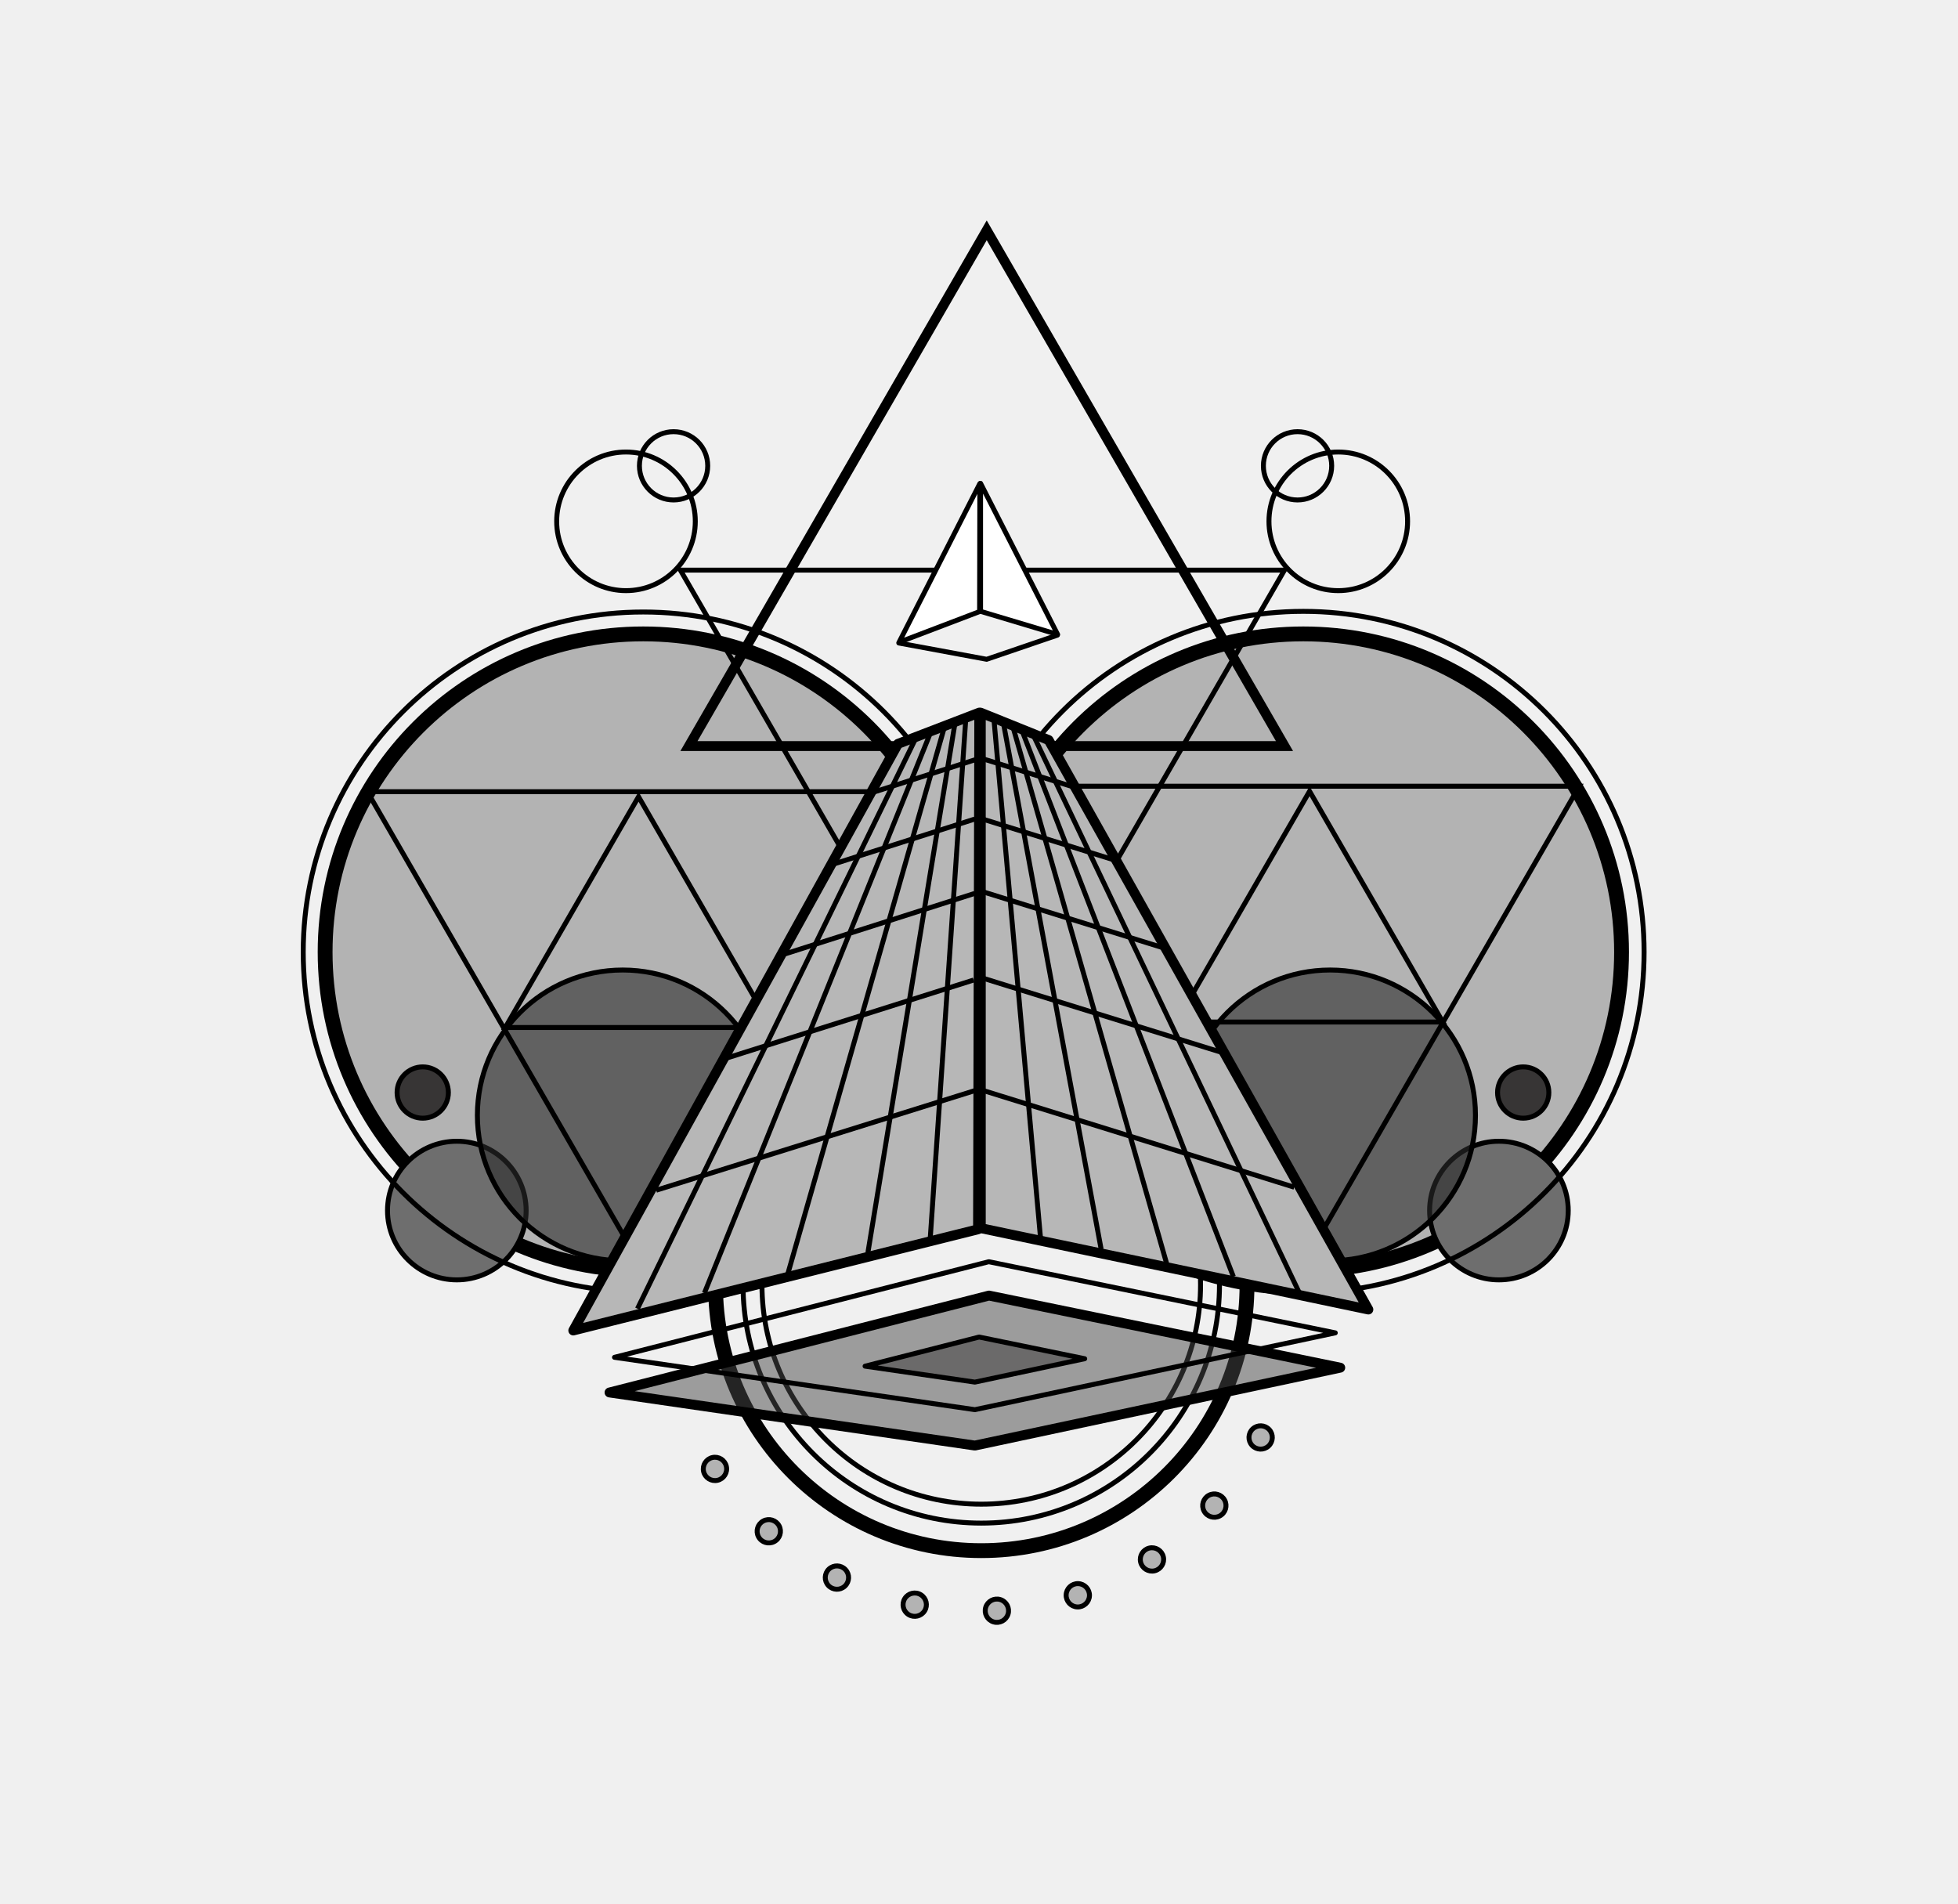
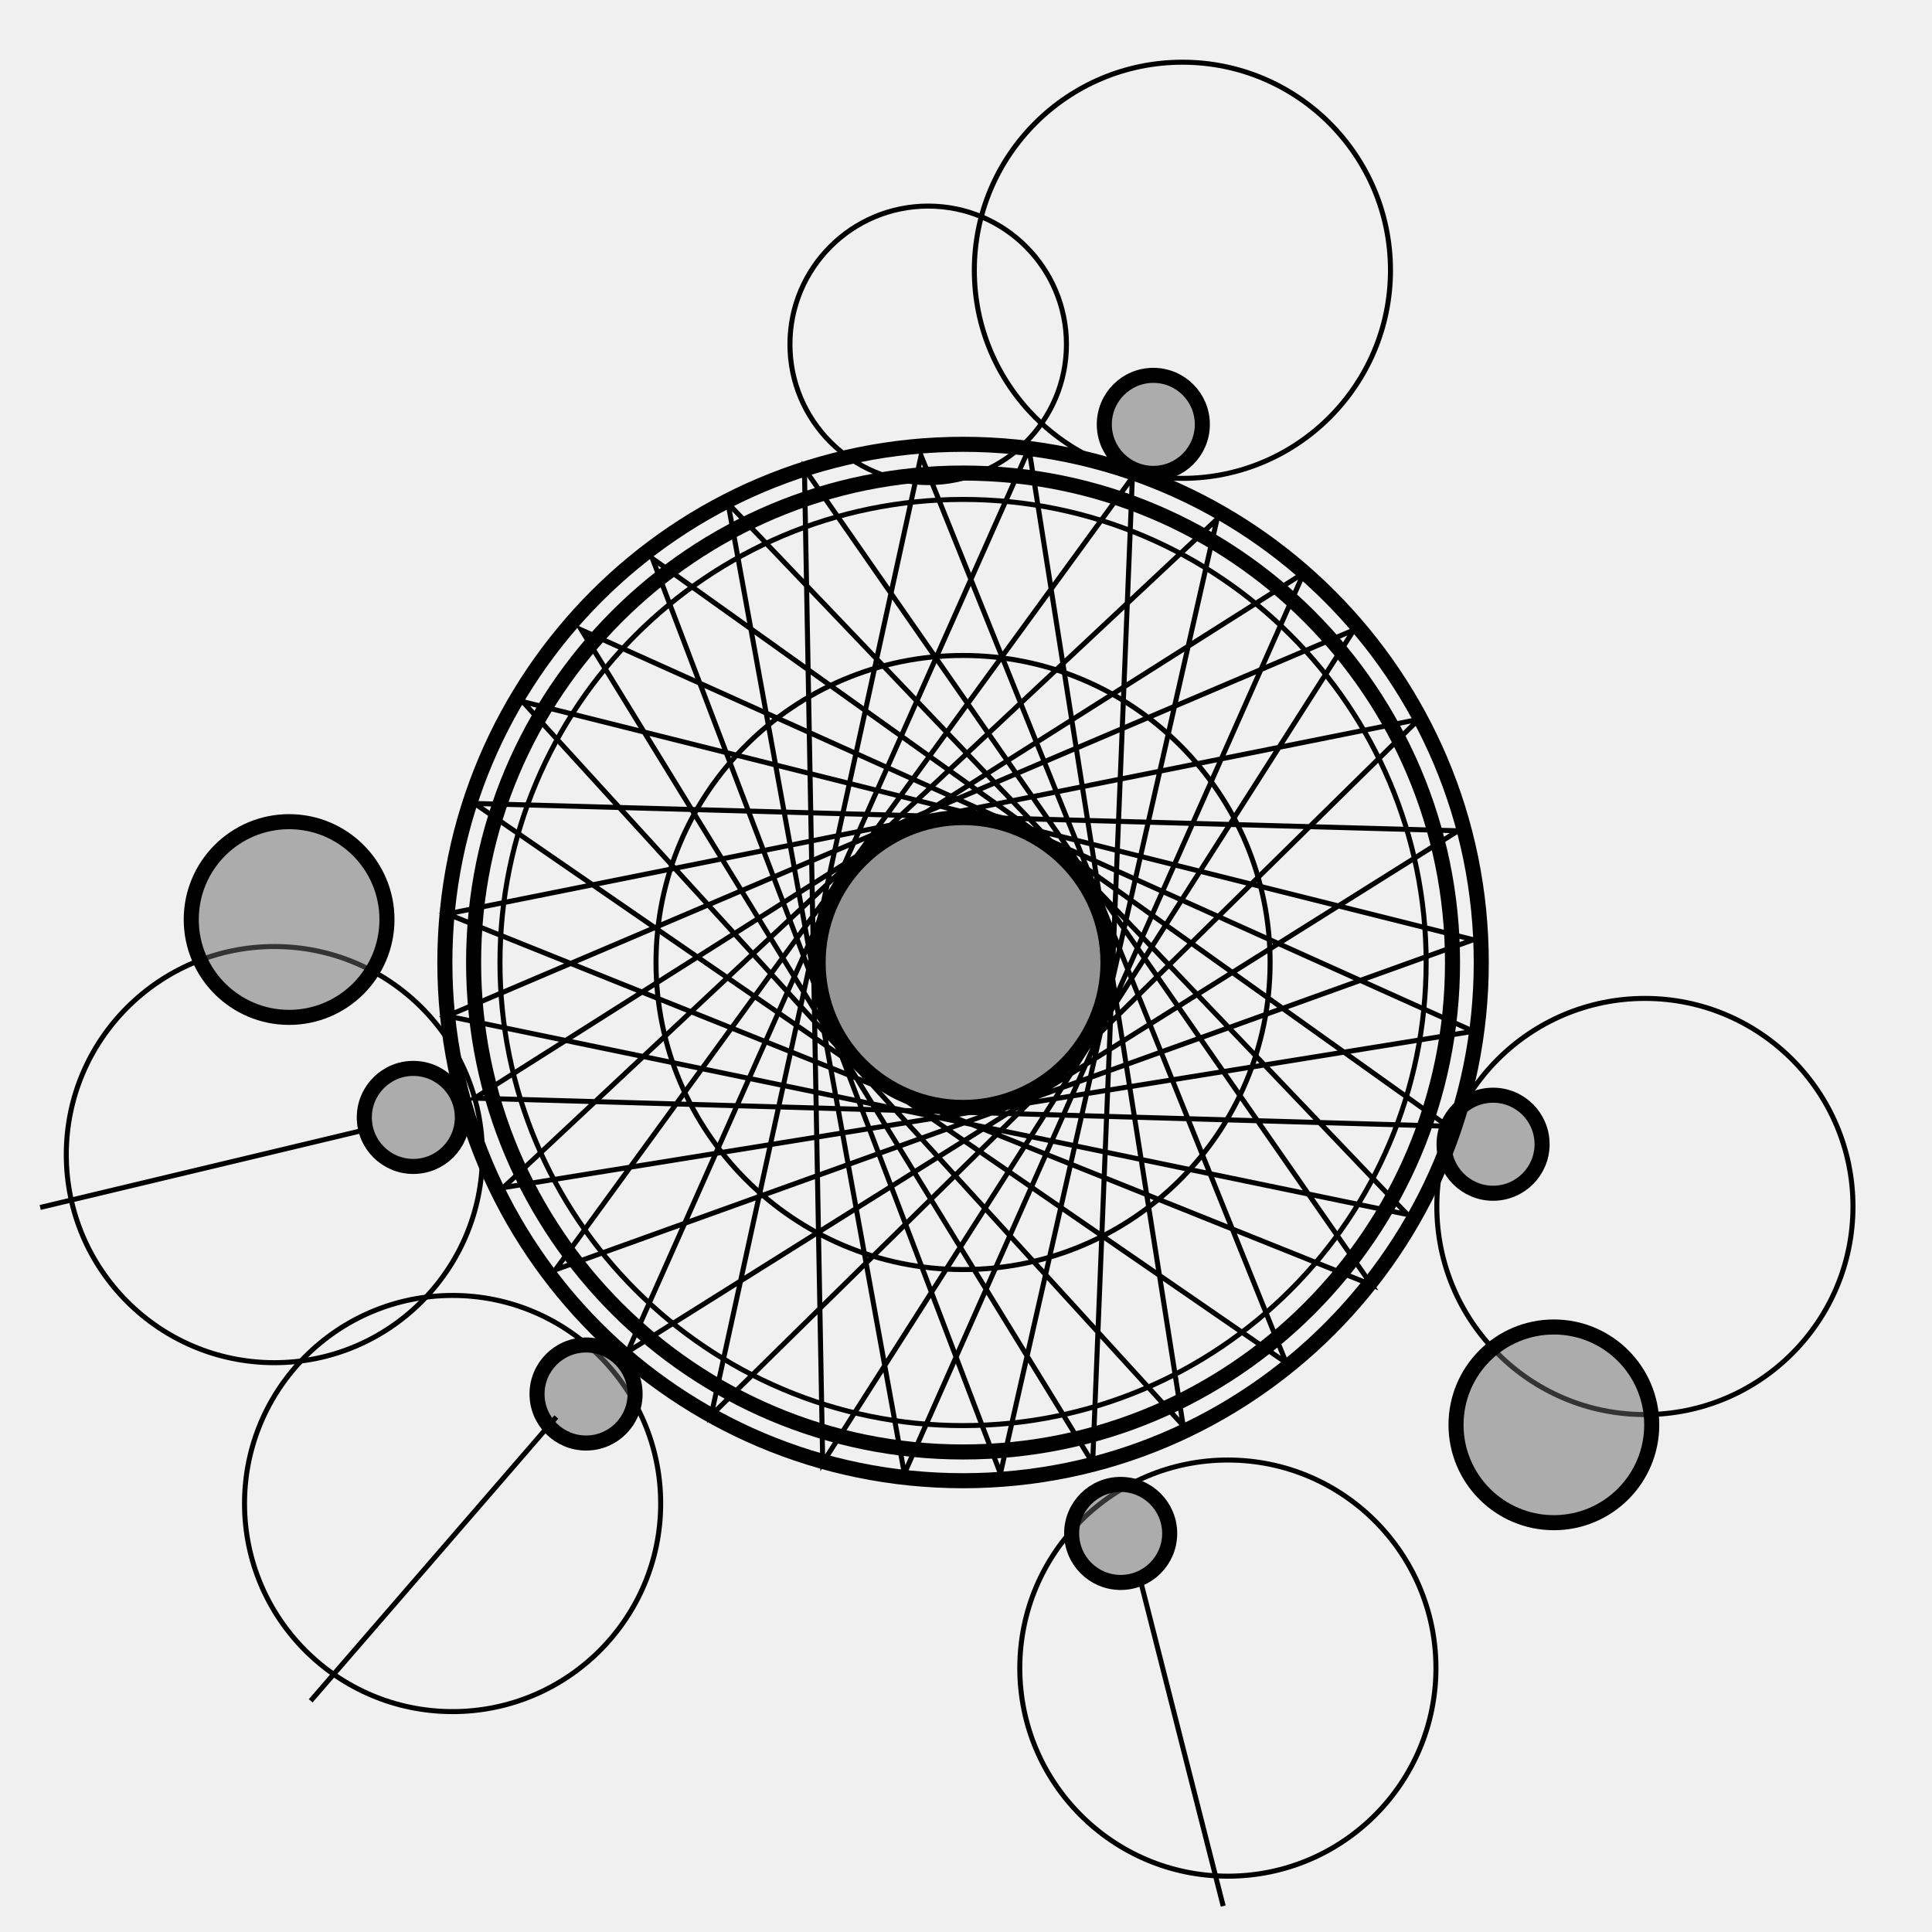
- <svg xmlns="http://www.w3.org/2000/svg" width="396" height="385" viewBox="0 0 396 385">
-   <g fill="none" fill-rule="evenodd">
-     <g transform="translate(59.529 43.224)">
-       <g stroke="#000" transform="rotate(-180 135.185 108.26)">
-         <circle cx="199.793" cy="67.191" r="64.352" fill="#777" fill-opacity=".5" stroke-width="3" />
-         <circle cx="66.297" cy="67.191" r="64.352" fill="#777" fill-opacity=".5" stroke-width="3" />
-         <circle cx="203.295" cy="154.309" r="14.018" />
-         <circle cx="193.671" cy="165.534" r="6.906" />
-         <circle cx="67.476" cy="165.534" r="6.906" />
-         <circle cx="59.237" cy="154.309" r="14.018" />
-         <circle cx="237.507" cy="14.918" r="14.018" fill="#6E6E6E" />
-         <circle cx="26.746" cy="14.918" r="14.018" fill="#6E6E6E" />
-         <circle cx="60.888" cy="34.168" r="29.397" fill="#2A2A2A" fill-opacity=".6" />
-         <circle cx="203.954" cy="34.168" r="29.397" fill="#2A2A2A" fill-opacity=".6" />
-         <circle cx="244.402" cy="38.787" r="5.187" fill="#373535" />
-         <circle cx="21.835" cy="38.787" r="5.187" fill="#373535" />
-       </g>
-       <g stroke="#000" transform="rotate(-180 69.948 109.345)">
-         <circle cx="69.318" cy="69.36" r="68.781" />
-         <path d="M69.318,5.126 L13.506,101.796 L125.131,101.796 L69.318,5.126 Z" />
-         <path d="M63.33,42.569 L36.386,89.238 L90.274,89.238 L63.33,42.569 Z" transform="rotate(-60 63.33 65.654)" />
-       </g>
-       <g transform="rotate(-180 136.75 144.493)">
-         <circle cx="69.428" cy="139.655" r="68.912" stroke="#000" />
-         <circle cx="134.572" cy="72.351" r="53.747" stroke="#000" stroke-width="3" />
-         <g fill="#777" fill-opacity=".5" stroke="#000" transform="rotate(2 20.031 2156.818)">
-           <circle cx="114.281" cy="30.548" r="2.36" transform="rotate(-15 114.28 30.548)" />
-           <circle cx="102.961" cy="18.323" r="2.36" transform="rotate(-30 102.961 18.323)" />
-           <circle cx="88.863" cy="9.444" r="2.36" transform="rotate(-45 88.863 9.444)" />
-           <circle cx="72.947" cy="4.517" r="2.36" transform="rotate(-60 72.947 4.517)" />
-           <circle cx="56.298" cy="3.876" r="2.36" transform="rotate(-75 56.298 3.876)" />
-           <circle cx="40.051" cy="7.567" r="2.36" transform="rotate(-90 40.05 7.567)" />
-           <circle cx="25.312" cy="15.337" r="2.36" transform="rotate(-105 25.312 15.337)" />
-           <circle cx="13.087" cy="26.657" r="2.36" transform="rotate(-120 13.087 26.657)" />
-           <circle cx="4.208" cy="40.755" r="2.36" transform="rotate(-135 4.208 40.755)" />
-         </g>
-         <circle cx="134.572" cy="72.351" r="48.179" stroke="#000" />
-         <circle cx="134.572" cy="72.351" r="44.349" stroke="#000" />
-         <path stroke="#000" d="M69.428,76.531 L13.616,173.201 L125.241,173.201 L69.428,76.531 Z" />
-         <path stroke="#000" d="M61.22,113.975 L34.275,160.643 L88.164,160.643 L61.22,113.975 Z" transform="rotate(-60 61.22 137.059)" />
-         <path stroke="#000" stroke-width="2" d="M117.98,155.498 L57.759,259.805 L178.201,259.805 L117.98,155.498 Z" transform="rotate(-60 117.98 207.152)" />
-         <path stroke="#000" d="M134.335,111.099 L73.248,216.905 L195.423,216.905 L134.335,111.099 Z" />
-         <rect width="26.647" height="23.316" x="121.134" y="106.935" fill="#FFF" />
-       </g>
-       <g stroke="#000" transform="translate(55.267 53.657)">
-         <g fill="#FFF" stroke-linecap="round" stroke-linejoin="round" transform="translate(66.793 .81)">
-           <polygon points="16.728 25.947 16.728 .059 32.312 30.617" />
-           <polygon points=".246 32.197 16.531 25.994 16.582 .103" />
-         </g>
-         <g transform="translate(.28 46.418)">
-           <g stroke-linecap="round" stroke-linejoin="round" transform="translate(8.146 111.63)">
-             <polygon fill="#494949" fill-opacity=".5" stroke-width="2" points=".054 26.69 76.797 7.089 147.84 21.674 73.947 37.424" />
-             <polygon fill="#6B6A6A" points="51.738 21.368 74.804 15.477 96.156 19.861 73.947 24.594" />
-             <polygon points="1.057 19.578 76.758 .243 146.836 14.631 73.947 30.167" />
-           </g>
-           <g transform="translate(83.187)">
-             <polygon fill="#B7B7B7" stroke-linecap="round" stroke-linejoin="round" stroke-width="2" points=".1 105.087 .1 .84 13.82 6.371 78.484 121.54" />
-             <g stroke-linecap="square" transform="matrix(-1 0 0 1 63.215 10.054)">
-               <path d="M.198 86.604L62.021 67.382M14.341 59.505L62.38 44.568M26.564 38.231L61.881 27.25M36.259 20.531L62.033 12.517M44.766 5.683L62.058.306" />
-             </g>
-             <g stroke-linecap="square" transform="translate(2.148 2.282)">
-               <path d="M48.854 112.141L6.306 2.229M62.177 115.472L8.758 3.483M9.993 104.369L.64.254M22.206 106.59L2.603 1.049M35.53 109.921L4.543 1.739" />
-             </g>
-           </g>
-           <polygon fill="#B7B7B7" stroke-linecap="round" stroke-linejoin="round" stroke-width="2" points="66.538 7.137 .87 125.781 82.728 105.319 82.979 .823" />
-           <g stroke-linecap="square" transform="translate(17.582 10.054)">
-             <path d="M.534 87.213L64.166 67.317M14.806 60.478L63.775 45.003M26.649 39.402L63.998 27.484M36.401 21.248L63.996 12.45M44.406 6.732L64.051.462" />
-           </g>
-           <g stroke-linecap="square" transform="translate(13.14 2.282)">
-             <path d="M59.957 104.369L67.075.316M.928 118.645L56.701 4.33M14.434 115.472L59.849 2.922M31.089 112.141L62.732 1.665M64.908.797L47.397 107.249" />
-           </g>
-         </g>
-       </g>
-       <path stroke="#979797" />
-     </g>
-     <polyline stroke="#000" stroke-linecap="round" stroke-linejoin="round" points="181.781 130.042 199.552 133.336 213.85 128.457" />
+ <svg xmlns="http://www.w3.org/2000/svg" width="385" height="385" viewBox="0 0 385 385">
+   <g fill="none" fill-rule="evenodd" stroke="#000000" transform="translate(7.786 11.217)">
+     <polygon points="81.343 191.246 262.006 114.32 156.164 280.285 152.515 82.186 265.515 244.817 81.343 170.902 274.937 132.13 133.929 270.842 175.764 79.594 248.499 260.324 86.792 148.896 282.795 154.337 117.267 258.181 197.265 78.202 227.987 272.853 96.369 128.595 285.831 176.049 102.912 241.813 217.866 83.937 209.954 280.285 108.083 114.32 285.831 194.295 92.508 225.449 234.733 92.256 191.57 282.428 122.22 100.083 280.725 213.213 86.792 207.616 252.011 102.981 172.432 282.428 137.299 89.098 272.655 230.802" />
+     <circle cx="320.002" cy="229.207" r="41.465" />
+     <circle cx="227.838" cy="42.643" r="41.465" />
+     <circle cx="177.18" cy="57.401" r="27.55" />
+     <circle cx="82.406" cy="288.399" r="41.465" />
+     <circle cx="236.898" cy="321.195" r="41.465" />
+     <circle cx="46.888" cy="218.867" r="41.465" />
+     <circle cx="222.043" cy="73.35" r="9.768" fill="#686868" fill-opacity=".5" stroke-width="3" />
+     <circle cx="74.579" cy="211.458" r="9.768" fill="#686868" fill-opacity=".5" stroke-width="3" />
+     <circle cx="289.745" cy="216.799" r="9.768" fill="#686868" fill-opacity=".5" stroke-width="3" />
+     <circle cx="109.002" cy="266.574" r="9.768" fill="#686868" fill-opacity=".5" stroke-width="3" />
+     <circle cx="215.534" cy="294.359" r="9.768" fill="#686868" fill-opacity=".5" stroke-width="3" />
+     <circle cx="184.128" cy="180.588" r="28.878" fill="#3B3B3B" fill-opacity=".5" stroke-width="3" />
+     <circle cx="301.864" cy="272.718" r="19.5" fill="#686868" fill-opacity=".5" stroke-width="3" />
+     <circle cx="49.825" cy="172.021" r="19.5" fill="#686868" fill-opacity=".5" stroke-width="3" />
+     <circle cx="184.128" cy="180.588" r="103.265" stroke-width="3" />
+     <circle cx="184.128" cy="180.588" r="97.537" stroke-width="3" />
+     <circle cx="184.128" cy="180.588" r="92.282" />
+     <circle cx="184.128" cy="180.588" r="61.187" />
+     <path stroke-linecap="square" d="M102.751 271.525L54.452 327.338M219.744 304.798L235.844 368.125M64.9 213.947L.714 229.283" />
  </g>
</svg>
